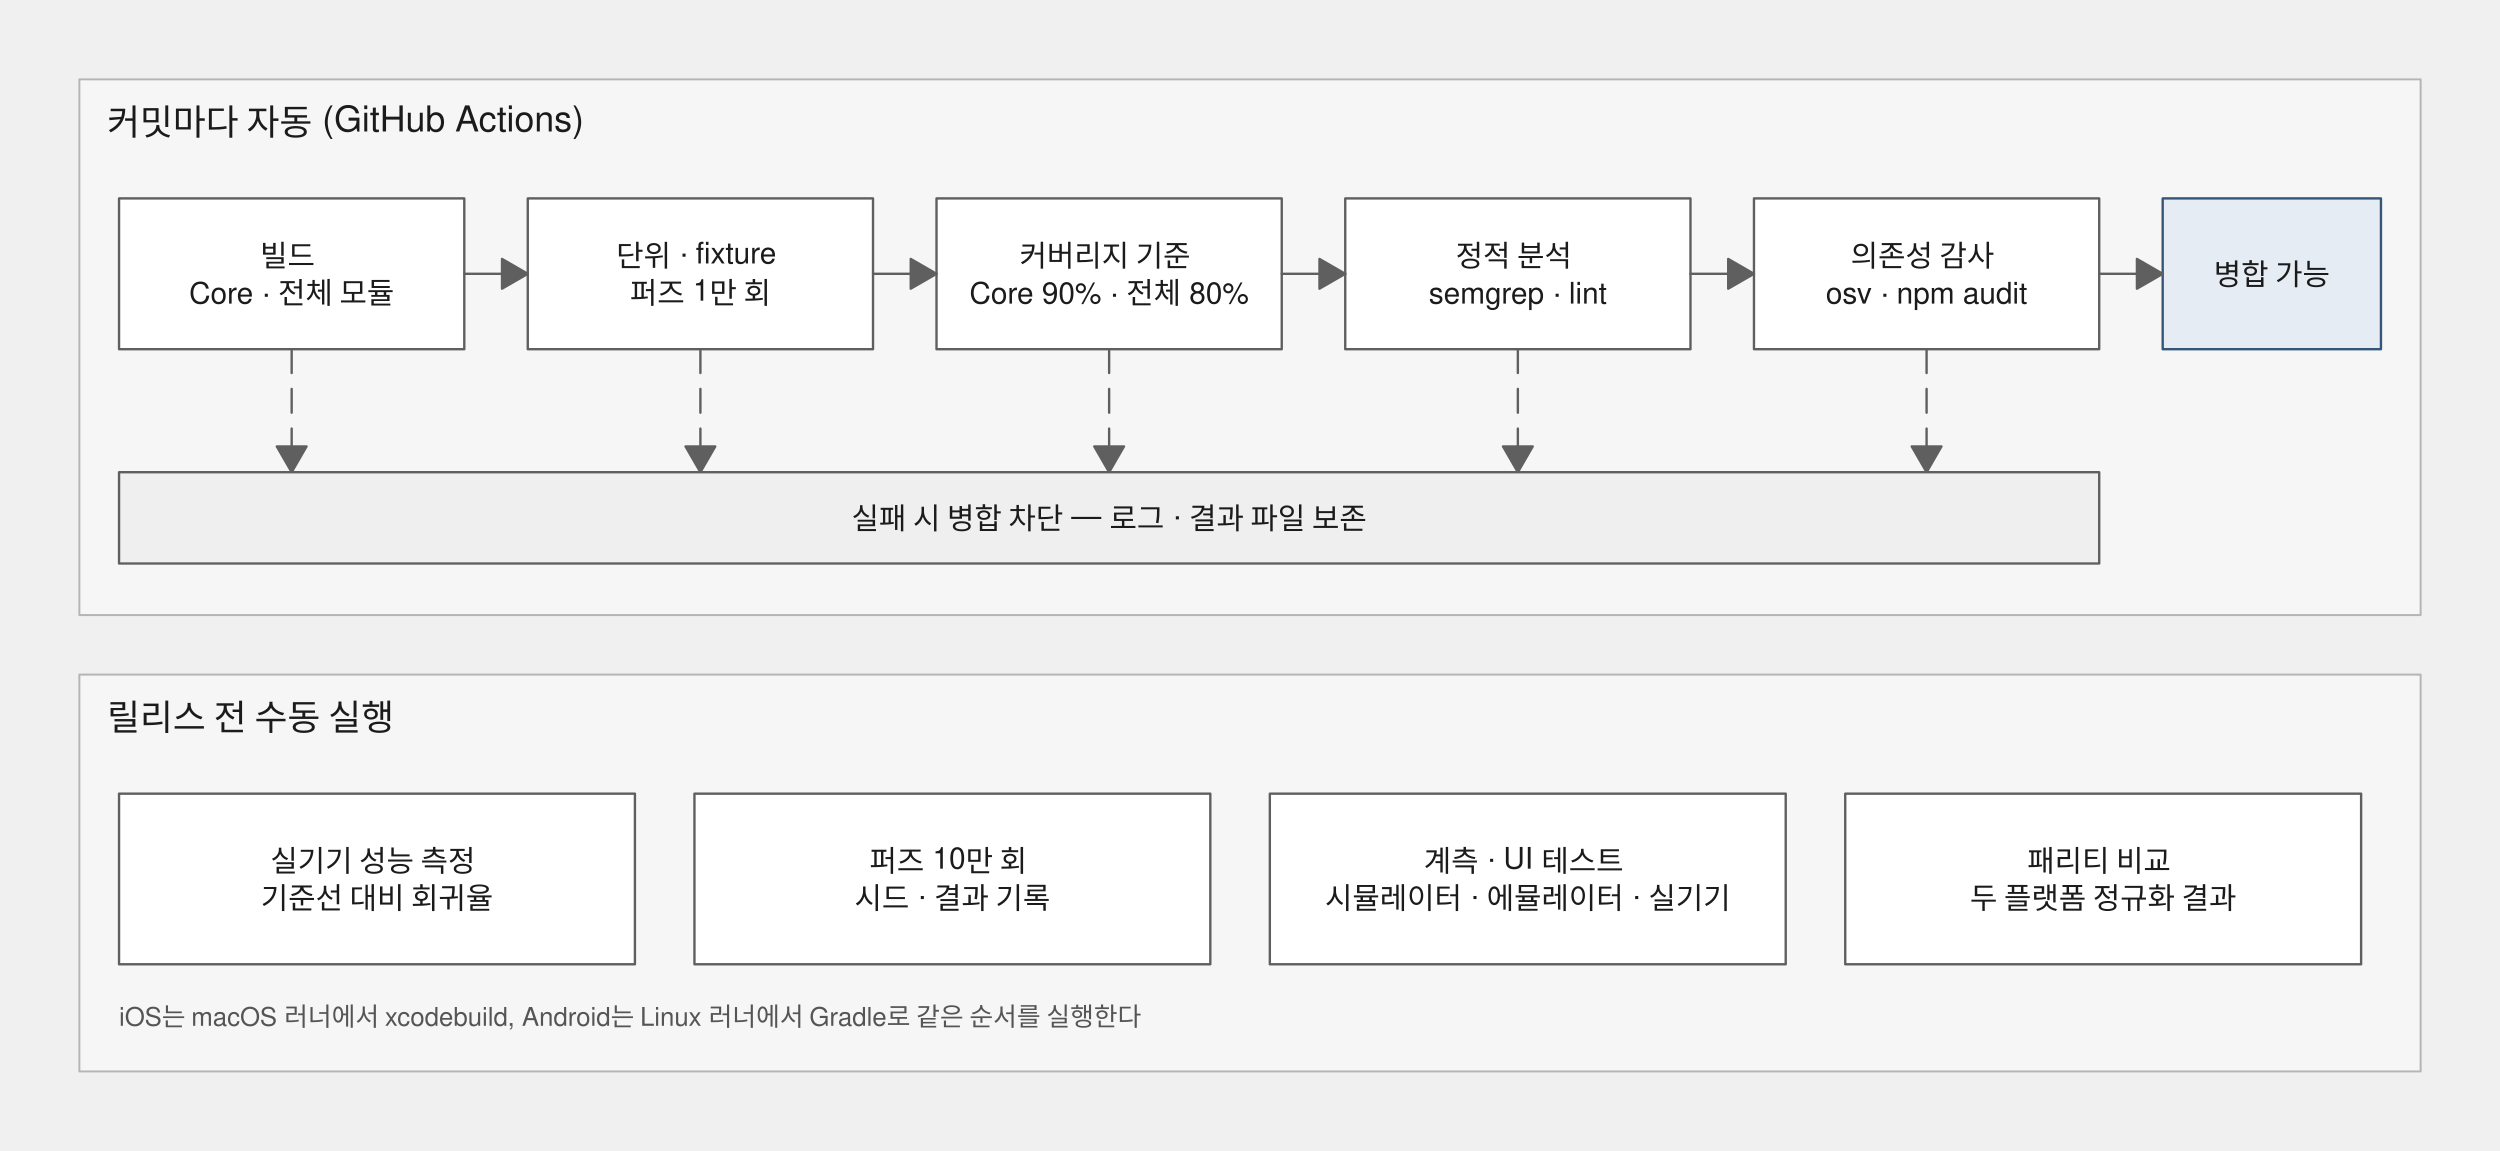
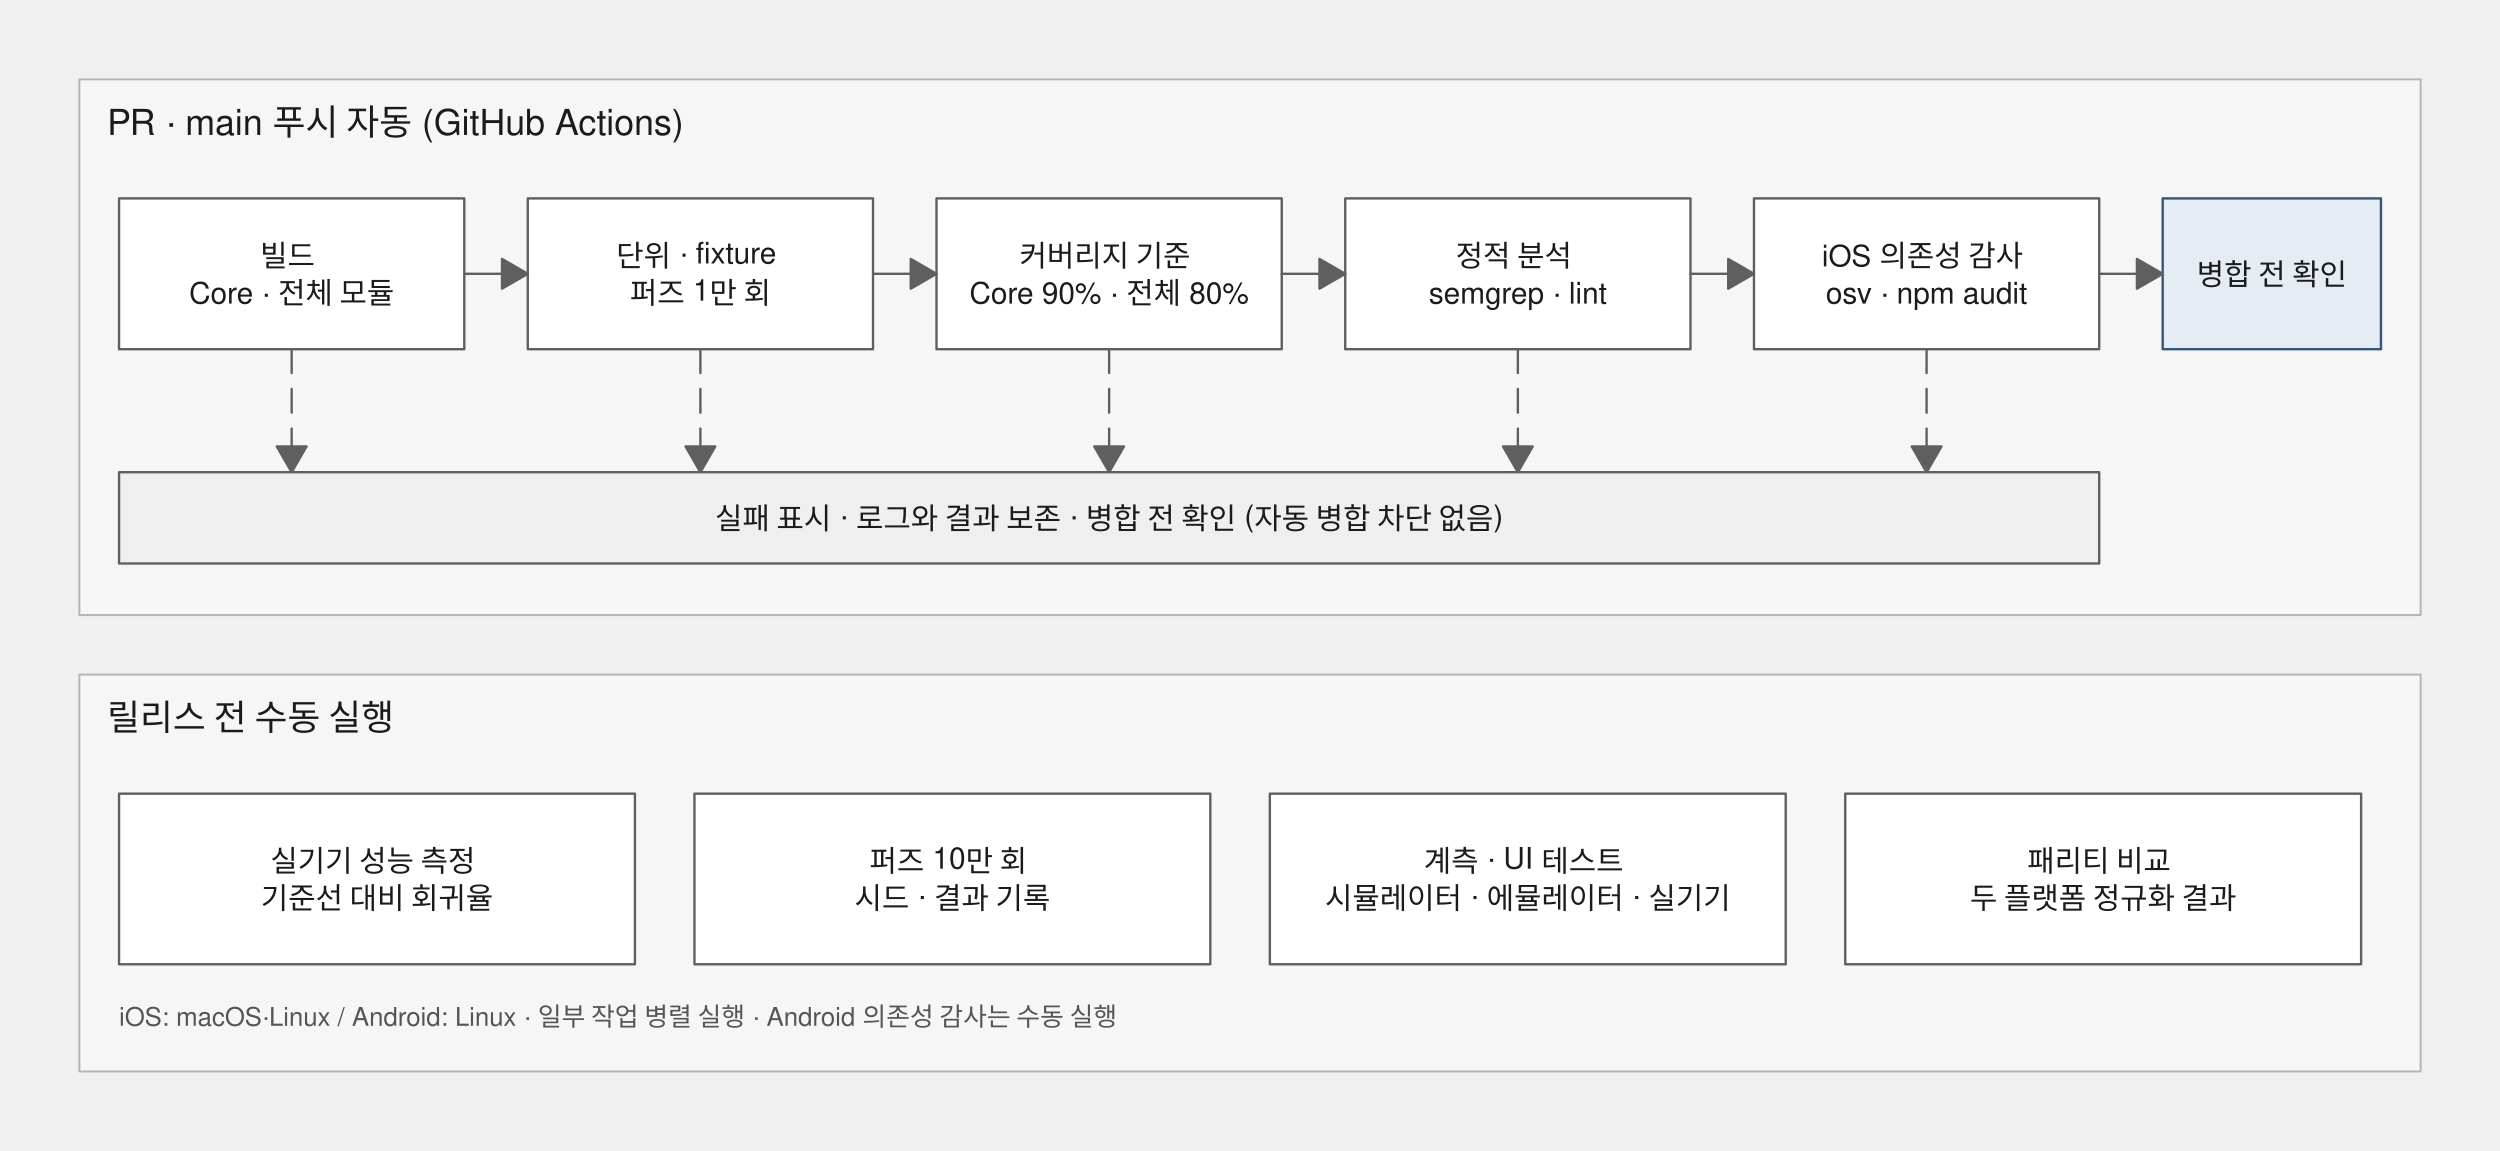
<svg xmlns="http://www.w3.org/2000/svg" width="1260" height="580" viewBox="0 0 1260 580" role="img" aria-label="rmv-05-ci-gates">
  <g transform="translate(0.00,0.00)">
    <path d="M40.00 40.00 L1220.00 40.00 L1220.00 310.00 L40.00 310.00" stroke="none" fill="#f6f6f6" />
    <path d="M40.00 40.00 C507.84 40.00,975.68 40.00,1220.00 40.00 M40.00 40.00 C435.10 40.00,830.20 40.00,1220.00 40.00 M1220.00 40.00 C1220.00 110.89,1220.00 181.78,1220.00 310.00 M1220.00 40.00 C1220.00 113.50,1220.00 187.00,1220.00 310.00 M1220.00 310.00 C751.69 310.00,283.39 310.00,40.00 310.00 M1220.00 310.00 C934.10 310.00,648.20 310.00,40.00 310.00 M40.00 310.00 C40.00 217.94,40.00 125.89,40.00 40.00 M40.00 310.00 C40.00 207.90,40.00 105.80,40.00 40.00" stroke="#b5b5b5" stroke-width="1" fill="none" stroke-linecap="round" stroke-linejoin="round" />
  </g>
  <g transform="translate(0.00,0.00)">
    <text x="54.00" y="68.00" font-family="Helvetica, Arial, 'Apple SD Gothic Neo', 'Malgun Gothic', 'Noto Sans KR', sans-serif" font-size="18" fill="#1b1b1b" text-anchor="start">
-       <tspan x="54.00" dy="0">커밋마다 자동 (GitHub Actions)</tspan>
+       <tspan x="54.00" dy="0">PR · main 푸시 자동 (GitHub Actions)</tspan>
    </text>
  </g>
  <g transform="translate(0.00,0.00)">
    <path d="M60.00 100.00 L234.00 100.00 L234.00 176.00 L60.00 176.00" stroke="none" fill="#ffffff" />
    <path d="M60.00 100.00 C128.99 100.00,197.98 100.00,234.00 100.00 M60.00 100.00 C125.69 100.00,191.38 100.00,234.00 100.00 M234.00 100.00 C234.00 122.61,234.00 145.23,234.00 176.00 M234.00 100.00 C234.00 115.89,234.00 131.77,234.00 176.00 M234.00 176.00 C194.29 176.00,154.58 176.00,60.00 176.00 M234.00 176.00 C165.42 176.00,96.85 176.00,60.00 176.00 M60.00 176.00 C60.00 152.09,60.00 128.19,60.00 100.00 M60.00 176.00 C60.00 152.77,60.00 129.54,60.00 100.00" stroke="#5f5f5f" stroke-width="1.2" fill="none" stroke-linecap="round" stroke-linejoin="round" />
  </g>
  <g transform="translate(0.00,0.00)">
    <text x="147.00" y="134.25" font-family="Helvetica, Arial, 'Apple SD Gothic Neo', 'Malgun Gothic', 'Noto Sans KR', sans-serif" font-size="15" fill="#1b1b1b" text-anchor="middle">
      <tspan x="147.00" dy="0">빌드</tspan>
      <tspan x="147.00" dy="18.75">Core · 전체 모듈</tspan>
    </text>
  </g>
  <g transform="translate(0.00,0.00)">
    <path d="M147.00 176.00 C147.00 200.58,147.00 225.17,147.00 238.00 M147.00 176.00 C147.00 189.65,147.00 203.31,147.00 238.00" stroke="#5f5f5f" stroke-width="1.2" fill="none" stroke-linecap="round" stroke-linejoin="round" stroke-dasharray="12 8" />
    <path d="M139.50 225.01 L147.00 238.00 L154.50 225.01 Z" stroke="#5f5f5f" stroke-width="1.2" fill="#5f5f5f" stroke-linecap="round" stroke-linejoin="round" />
  </g>
  <g transform="translate(0.00,0.00)">
    <path d="M266.00 100.00 L440.00 100.00 L440.00 176.00 L266.00 176.00" stroke="none" fill="#ffffff" />
    <path d="M266.00 100.00 C334.99 100.00,403.98 100.00,440.00 100.00 M266.00 100.00 C308.04 100.00,350.07 100.00,440.00 100.00 M440.00 100.00 C440.00 126.60,440.00 153.21,440.00 176.00 M440.00 100.00 C440.00 116.28,440.00 132.56,440.00 176.00 M440.00 176.00 C392.11 176.00,344.22 176.00,266.00 176.00 M440.00 176.00 C384.00 176.00,328.00 176.00,266.00 176.00 M266.00 176.00 C266.00 147.50,266.00 119.00,266.00 100.00 M266.00 176.00 C266.00 145.83,266.00 115.66,266.00 100.00" stroke="#5f5f5f" stroke-width="1.2" fill="none" stroke-linecap="round" stroke-linejoin="round" />
  </g>
  <g transform="translate(0.00,0.00)">
    <text x="353.00" y="134.25" font-family="Helvetica, Arial, 'Apple SD Gothic Neo', 'Malgun Gothic', 'Noto Sans KR', sans-serif" font-size="15" fill="#1b1b1b" text-anchor="middle">
      <tspan x="353.00" dy="0">단위 · fixture</tspan>
      <tspan x="353.00" dy="18.75">퍼즈 1만 회</tspan>
    </text>
  </g>
  <g transform="translate(0.00,0.00)">
    <path d="M234.00 138.00 C246.69 138.00,259.38 138.00,266.00 138.00 M234.00 138.00 C243.10 138.00,252.19 138.00,266.00 138.00" stroke="#5f5f5f" stroke-width="1.2" fill="none" stroke-linecap="round" stroke-linejoin="round" />
    <path d="M253.01 145.50 L266.00 138.00 L253.01 130.50 Z" stroke="#5f5f5f" stroke-width="1.2" fill="#5f5f5f" stroke-linecap="round" stroke-linejoin="round" />
  </g>
  <g transform="translate(0.00,0.00)">
    <path d="M353.00 176.00 C353.00 200.58,353.00 225.17,353.00 238.00 M353.00 176.00 C353.00 194.95,353.00 213.90,353.00 238.00" stroke="#5f5f5f" stroke-width="1.2" fill="none" stroke-linecap="round" stroke-linejoin="round" stroke-dasharray="12 8" />
    <path d="M345.50 225.01 L353.00 238.00 L360.50 225.01 Z" stroke="#5f5f5f" stroke-width="1.2" fill="#5f5f5f" stroke-linecap="round" stroke-linejoin="round" />
  </g>
  <g transform="translate(0.00,0.00)">
    <path d="M472.00 100.00 L646.00 100.00 L646.00 176.00 L472.00 176.00" stroke="none" fill="#ffffff" />
    <path d="M472.00 100.00 C540.99 100.00,609.99 100.00,646.00 100.00 M472.00 100.00 C528.90 100.00,585.80 100.00,646.00 100.00 M646.00 100.00 C646.00 116.73,646.00 133.45,646.00 176.00 M646.00 100.00 C646.00 121.87,646.00 143.74,646.00 176.00 M646.00 176.00 C587.20 176.00,528.40 176.00,472.00 176.00 M646.00 176.00 C606.76 176.00,567.53 176.00,472.00 176.00 M472.00 176.00 C472.00 151.51,472.00 127.02,472.00 100.00 M472.00 176.00 C472.00 156.84,472.00 137.69,472.00 100.00" stroke="#5f5f5f" stroke-width="1.2" fill="none" stroke-linecap="round" stroke-linejoin="round" />
  </g>
  <g transform="translate(0.00,0.00)">
    <text x="559.00" y="134.25" font-family="Helvetica, Arial, 'Apple SD Gothic Neo', 'Malgun Gothic', 'Noto Sans KR', sans-serif" font-size="15" fill="#1b1b1b" text-anchor="middle">
      <tspan x="559.00" dy="0">커버리지 기준</tspan>
      <tspan x="559.00" dy="18.75">Core 90% · 전체 80%</tspan>
    </text>
  </g>
  <g transform="translate(0.00,0.00)">
    <path d="M440.00 138.00 C452.69 138.00,465.38 138.00,472.00 138.00 M440.00 138.00 C451.83 138.00,463.66 138.00,472.00 138.00" stroke="#5f5f5f" stroke-width="1.2" fill="none" stroke-linecap="round" stroke-linejoin="round" />
    <path d="M459.01 145.50 L472.00 138.00 L459.01 130.50 Z" stroke="#5f5f5f" stroke-width="1.2" fill="#5f5f5f" stroke-linecap="round" stroke-linejoin="round" />
  </g>
  <g transform="translate(0.00,0.00)">
    <path d="M559.00 176.00 C559.00 200.58,559.00 225.17,559.00 238.00 M559.00 176.00 C559.00 200.25,559.00 224.49,559.00 238.00" stroke="#5f5f5f" stroke-width="1.2" fill="none" stroke-linecap="round" stroke-linejoin="round" stroke-dasharray="12 8" />
    <path d="M551.50 225.01 L559.00 238.00 L566.50 225.01 Z" stroke="#5f5f5f" stroke-width="1.2" fill="#5f5f5f" stroke-linecap="round" stroke-linejoin="round" />
  </g>
  <g transform="translate(0.00,0.00)">
    <path d="M678.00 100.00 L852.00 100.00 L852.00 176.00 L678.00 176.00" stroke="none" fill="#ffffff" />
    <path d="M678.00 100.00 C747.00 100.00,815.99 100.00,852.00 100.00 M678.00 100.00 C714.96 100.00,751.92 100.00,852.00 100.00 M852.00 100.00 C852.00 122.05,852.00 144.09,852.00 176.00 M852.00 100.00 C852.00 127.46,852.00 154.93,852.00 176.00 M852.00 176.00 C817.09 176.00,782.19 176.00,678.00 176.00 M852.00 176.00 C794.73 176.00,737.46 176.00,678.00 176.00 M678.00 176.00 C678.00 155.52,678.00 135.04,678.00 100.00 M678.00 176.00 C678.00 152.66,678.00 129.32,678.00 100.00" stroke="#5f5f5f" stroke-width="1.2" fill="none" stroke-linecap="round" stroke-linejoin="round" />
  </g>
  <g transform="translate(0.00,0.00)">
    <text x="765.00" y="134.25" font-family="Helvetica, Arial, 'Apple SD Gothic Neo', 'Malgun Gothic', 'Noto Sans KR', sans-serif" font-size="15" fill="#1b1b1b" text-anchor="middle">
      <tspan x="765.00" dy="0">정적 분석</tspan>
      <tspan x="765.00" dy="18.75">semgrep · lint</tspan>
    </text>
  </g>
  <g transform="translate(0.00,0.00)">
    <path d="M646.00 138.00 C658.69 138.00,671.38 138.00,678.00 138.00 M646.00 138.00 C654.16 138.00,662.33 138.00,678.00 138.00" stroke="#5f5f5f" stroke-width="1.2" fill="none" stroke-linecap="round" stroke-linejoin="round" />
    <path d="M665.01 145.50 L678.00 138.00 L665.01 130.50 Z" stroke="#5f5f5f" stroke-width="1.2" fill="#5f5f5f" stroke-linecap="round" stroke-linejoin="round" />
  </g>
  <g transform="translate(0.00,0.00)">
    <path d="M765.00 176.00 C765.00 200.59,765.00 225.17,765.00 238.00 M765.00 176.00 C765.00 193.14,765.00 210.28,765.00 238.00" stroke="#5f5f5f" stroke-width="1.2" fill="none" stroke-linecap="round" stroke-linejoin="round" stroke-dasharray="12 8" />
    <path d="M757.50 225.01 L765.00 238.00 L772.50 225.01 Z" stroke="#5f5f5f" stroke-width="1.2" fill="#5f5f5f" stroke-linecap="round" stroke-linejoin="round" />
  </g>
  <g transform="translate(0.00,0.00)">
    <path d="M884.00 100.00 L1058.00 100.00 L1058.00 176.00 L884.00 176.00" stroke="none" fill="#ffffff" />
    <path d="M884.00 100.00 C953.00 100.00,1022.00 100.00,1058.00 100.00 M884.00 100.00 C935.82 100.00,987.64 100.00,1058.00 100.00 M1058.00 100.00 C1058.00 127.37,1058.00 154.73,1058.00 176.00 M1058.00 100.00 C1058.00 117.86,1058.00 135.71,1058.00 176.00 M1058.00 176.00 C1012.19 176.00,966.37 176.00,884.00 176.00 M1058.00 176.00 C1017.49 176.00,976.99 176.00,884.00 176.00 M884.00 176.00 C884.00 159.53,884.00 143.06,884.00 100.00 M884.00 176.00 C884.00 148.47,884.00 120.95,884.00 100.00" stroke="#5f5f5f" stroke-width="1.2" fill="none" stroke-linecap="round" stroke-linejoin="round" />
  </g>
  <g transform="translate(0.00,0.00)">
    <text x="971.00" y="134.25" font-family="Helvetica, Arial, 'Apple SD Gothic Neo', 'Malgun Gothic', 'Noto Sans KR', sans-serif" font-size="15" fill="#1b1b1b" text-anchor="middle">
-       <tspan x="971.00" dy="0">의존성 감사</tspan>
+       <tspan x="971.00" dy="0">iOS 의존성 감사</tspan>
      <tspan x="971.00" dy="18.75">osv · npm audit</tspan>
    </text>
  </g>
  <g transform="translate(0.00,0.00)">
    <path d="M852.00 138.00 C864.69 138.00,877.38 138.00,884.00 138.00 M852.00 138.00 C862.90 138.00,873.79 138.00,884.00 138.00" stroke="#5f5f5f" stroke-width="1.2" fill="none" stroke-linecap="round" stroke-linejoin="round" />
    <path d="M871.01 145.50 L884.00 138.00 L871.01 130.50 Z" stroke="#5f5f5f" stroke-width="1.2" fill="#5f5f5f" stroke-linecap="round" stroke-linejoin="round" />
  </g>
  <g transform="translate(0.00,0.00)">
    <path d="M971.00 176.00 C971.00 200.59,971.00 225.17,971.00 238.00 M971.00 176.00 C971.00 198.44,971.00 220.87,971.00 238.00" stroke="#5f5f5f" stroke-width="1.2" fill="none" stroke-linecap="round" stroke-linejoin="round" stroke-dasharray="12 8" />
    <path d="M963.50 225.01 L971.00 238.00 L978.50 225.01 Z" stroke="#5f5f5f" stroke-width="1.2" fill="#5f5f5f" stroke-linecap="round" stroke-linejoin="round" />
  </g>
  <g transform="translate(0.00,0.00)">
    <path d="M1090.00 100.00 L1200.00 100.00 L1200.00 176.00 L1090.00 176.00" stroke="none" fill="#e6ecf3" />
    <path d="M1090.00 100.00 C1133.62 100.00,1177.25 100.00,1200.00 100.00 M1090.00 100.00 C1132.15 100.00,1174.31 100.00,1200.00 100.00 M1200.00 100.00 C1200.00 117.49,1200.00 134.97,1200.00 176.00 M1200.00 100.00 C1200.00 123.45,1200.00 146.90,1200.00 176.00 M1200.00 176.00 C1164.14 176.00,1128.28 176.00,1090.00 176.00 M1200.00 176.00 C1162.99 176.00,1125.98 176.00,1090.00 176.00 M1090.00 176.00 C1090.00 148.34,1090.00 120.68,1090.00 100.00 M1090.00 176.00 C1090.00 159.49,1090.00 142.98,1090.00 100.00" stroke="#355579" stroke-width="1.2" fill="none" stroke-linecap="round" stroke-linejoin="round" />
  </g>
  <g transform="translate(0.00,0.00)">
    <text x="1145.00" y="143.63" font-family="Helvetica, Arial, 'Apple SD Gothic Neo', 'Malgun Gothic', 'Noto Sans KR', sans-serif" font-size="15" fill="#1b1b1b" text-anchor="middle">
-       <tspan x="1145.00" dy="0">병합 가능</tspan>
+       <tspan x="1145.00" dy="0">병합 전 확인</tspan>
    </text>
  </g>
  <g transform="translate(0.00,0.00)">
    <path d="M1058.00 138.00 C1070.69 138.00,1083.38 138.00,1090.00 138.00 M1058.00 138.00 C1065.23 138.00,1072.46 138.00,1090.00 138.00" stroke="#5f5f5f" stroke-width="1.2" fill="none" stroke-linecap="round" stroke-linejoin="round" />
    <path d="M1077.01 145.50 L1090.00 138.00 L1077.01 130.50 Z" stroke="#5f5f5f" stroke-width="1.2" fill="#5f5f5f" stroke-linecap="round" stroke-linejoin="round" />
  </g>
  <g transform="translate(0.00,0.00)">
    <path d="M60.00 238.00 L1058.00 238.00 L1058.00 284.00 L60.00 284.00" stroke="none" fill="#efefef" />
    <path d="M60.00 238.00 C455.79 238.00,851.58 238.00,1058.00 238.00 M60.00 238.00 C306.78 238.00,553.56 238.00,1058.00 238.00 M1058.00 238.00 C1058.00 251.00,1058.00 264.00,1058.00 284.00 M1058.00 238.00 C1058.00 252.43,1058.00 266.86,1058.00 284.00 M1058.00 284.00 C685.74 284.00,313.47 284.00,60.00 284.00 M1058.00 284.00 C794.34 284.00,530.68 284.00,60.00 284.00 M60.00 284.00 C60.00 273.68,60.00 263.36,60.00 238.00 M60.00 284.00 C60.00 269.81,60.00 255.61,60.00 238.00" stroke="#5f5f5f" stroke-width="1.2" fill="none" stroke-linecap="round" stroke-linejoin="round" />
  </g>
  <g transform="translate(0.00,0.00)">
    <text x="559.00" y="266.63" font-family="Helvetica, Arial, 'Apple SD Gothic Neo', 'Malgun Gothic', 'Noto Sans KR', sans-serif" font-size="15" fill="#1b1b1b" text-anchor="middle">
-       <tspan x="559.00" dy="0">실패 시 병합 차단 — 로그 · 결과 파일 보존</tspan>
+       <tspan x="559.00" dy="0">실패 표시 · 로그와 결과 보존 · 병합 전 확인 (자동 병합 차단 없음)</tspan>
    </text>
  </g>
  <g transform="translate(0.00,0.00)">
    <path d="M40.00 340.00 L1220.00 340.00 L1220.00 540.00 L40.00 540.00" stroke="none" fill="#f6f6f6" />
    <path d="M40.00 340.00 C507.98 340.00,975.96 340.00,1220.00 340.00 M40.00 340.00 C382.18 340.00,724.35 340.00,1220.00 340.00 M1220.00 340.00 C1220.00 403.52,1220.00 467.04,1220.00 540.00 M1220.00 340.00 C1220.00 390.10,1220.00 440.21,1220.00 540.00 M1220.00 540.00 C978.86 540.00,737.72 540.00,40.00 540.00 M1220.00 540.00 C965.10 540.00,710.21 540.00,40.00 540.00 M40.00 540.00 C40.00 460.40,40.00 380.80,40.00 340.00 M40.00 540.00 C40.00 492.78,40.00 445.57,40.00 340.00" stroke="#b5b5b5" stroke-width="1" fill="none" stroke-linecap="round" stroke-linejoin="round" />
  </g>
  <g transform="translate(0.00,0.00)">
    <text x="54.00" y="368.00" font-family="Helvetica, Arial, 'Apple SD Gothic Neo', 'Malgun Gothic', 'Noto Sans KR', sans-serif" font-size="18" fill="#1b1b1b" text-anchor="start">
      <tspan x="54.00" dy="0">릴리스 전 수동 실행</tspan>
    </text>
  </g>
  <g transform="translate(0.00,0.00)">
    <path d="M60.00 400.00 L320.00 400.00 L320.00 486.00 L60.00 486.00" stroke="none" fill="#ffffff" />
    <path d="M60.00 400.00 C163.12 400.00,266.23 400.00,320.00 400.00 M60.00 400.00 C146.50 400.00,233.00 400.00,320.00 400.00 M320.00 400.00 C320.00 430.32,320.00 460.65,320.00 486.00 M320.00 400.00 C320.00 433.31,320.00 466.62,320.00 486.00 M320.00 486.00 C258.72 486.00,197.44 486.00,60.00 486.00 M320.00 486.00 C224.36 486.00,128.72 486.00,60.00 486.00 M60.00 486.00 C60.00 454.04,60.00 422.08,60.00 400.00 M60.00 486.00 C60.00 454.73,60.00 423.46,60.00 400.00" stroke="#5f5f5f" stroke-width="1.2" fill="none" stroke-linecap="round" stroke-linejoin="round" />
  </g>
  <g transform="translate(0.00,0.00)">
    <text x="190.00" y="439.25" font-family="Helvetica, Arial, 'Apple SD Gothic Neo', 'Malgun Gothic', 'Noto Sans KR', sans-serif" font-size="15" fill="#1b1b1b" text-anchor="middle">
      <tspan x="190.00" dy="0">실기기 성능 측정</tspan>
      <tspan x="190.00" dy="18.75">기준선 대비 회귀율</tspan>
    </text>
  </g>
  <g transform="translate(0.00,0.00)">
    <path d="M350.00 400.00 L610.00 400.00 L610.00 486.00 L350.00 486.00" stroke="none" fill="#ffffff" />
    <path d="M350.00 400.00 C453.12 400.00,556.24 400.00,610.00 400.00 M350.00 400.00 C447.60 400.00,545.20 400.00,610.00 400.00 M610.00 400.00 C610.00 433.34,610.00 466.67,610.00 486.00 M610.00 400.00 C610.00 427.87,610.00 455.75,610.00 486.00 M610.00 486.00 C540.57 486.00,471.14 486.00,350.00 486.00 M610.00 486.00 C526.89 486.00,443.77 486.00,350.00 486.00 M350.00 486.00 C350.00 456.31,350.00 426.62,350.00 400.00 M350.00 486.00 C350.00 460.96,350.00 435.92,350.00 400.00" stroke="#5f5f5f" stroke-width="1.2" fill="none" stroke-linecap="round" stroke-linejoin="round" />
  </g>
  <g transform="translate(0.00,0.00)">
    <text x="480.00" y="439.25" font-family="Helvetica, Arial, 'Apple SD Gothic Neo', 'Malgun Gothic', 'Noto Sans KR', sans-serif" font-size="15" fill="#1b1b1b" text-anchor="middle">
      <tspan x="480.00" dy="0">퍼즈 10만 회</tspan>
      <tspan x="480.00" dy="18.75">시드 · 결과 기록</tspan>
    </text>
  </g>
  <g transform="translate(0.00,0.00)">
    <path d="M640.00 400.00 L900.00 400.00 L900.00 486.00 L640.00 486.00" stroke="none" fill="#ffffff" />
    <path d="M640.00 400.00 C743.12 400.00,846.24 400.00,900.00 400.00 M640.00 400.00 C696.70 400.00,753.41 400.00,900.00 400.00 M900.00 400.00 C900.00 419.15,900.00 438.29,900.00 486.00 M900.00 400.00 C900.00 422.44,900.00 444.87,900.00 486.00 M900.00 486.00 C822.42 486.00,744.84 486.00,640.00 486.00 M900.00 486.00 C829.41 486.00,758.83 486.00,640.00 486.00 M640.00 486.00 C640.00 458.58,640.00 431.16,640.00 400.00 M640.00 486.00 C640.00 467.19,640.00 448.39,640.00 400.00" stroke="#5f5f5f" stroke-width="1.2" fill="none" stroke-linecap="round" stroke-linejoin="round" />
  </g>
  <g transform="translate(0.00,0.00)">
    <text x="770.00" y="439.25" font-family="Helvetica, Arial, 'Apple SD Gothic Neo', 'Malgun Gothic', 'Noto Sans KR', sans-serif" font-size="15" fill="#1b1b1b" text-anchor="middle">
      <tspan x="770.00" dy="0">계측 · UI 테스트</tspan>
      <tspan x="770.00" dy="18.75">시뮬레이터 · 에뮬레이터 · 실기기</tspan>
    </text>
  </g>
  <g transform="translate(0.00,0.00)">
    <path d="M930.00 400.00 L1190.00 400.00 L1190.00 486.00 L930.00 486.00" stroke="none" fill="#ffffff" />
    <path d="M930.00 400.00 C1033.12 400.00,1136.25 400.00,1190.00 400.00 M930.00 400.00 C997.81 400.00,1065.61 400.00,1190.00 400.00 M1190.00 400.00 C1190.00 422.16,1190.00 444.31,1190.00 486.00 M1190.00 400.00 C1190.00 434.20,1190.00 468.40,1190.00 486.00 M1190.00 486.00 C1104.27 486.00,1018.54 486.00,930.00 486.00 M1190.00 486.00 C1131.94 486.00,1073.88 486.00,930.00 486.00 M930.00 486.00 C930.00 460.85,930.00 435.70,930.00 400.00 M930.00 486.00 C930.00 456.23,930.00 426.45,930.00 400.00" stroke="#5f5f5f" stroke-width="1.2" fill="none" stroke-linecap="round" stroke-linejoin="round" />
  </g>
  <g transform="translate(0.00,0.00)">
    <text x="1060.00" y="439.25" font-family="Helvetica, Arial, 'Apple SD Gothic Neo', 'Malgun Gothic', 'Noto Sans KR', sans-serif" font-size="15" fill="#1b1b1b" text-anchor="middle">
      <tspan x="1060.00" dy="0">패리티 비교</tspan>
      <tspan x="1060.00" dy="18.75">두 플랫폼 정규화 결과</tspan>
    </text>
  </g>
  <g transform="translate(0.00,0.00)">
    <text x="60.00" y="517.00" font-family="Helvetica, Arial, 'Apple SD Gothic Neo', 'Malgun Gothic', 'Noto Sans KR', sans-serif" font-size="13" fill="#555555" text-anchor="start">
-       <tspan x="60.00" dy="0">iOS는 macOS 러너에서 xcodebuild, Android는 Linux 러너에서 Gradle로 같은 순서를 실행한다</tspan>
+       <tspan x="60.00" dy="0">iOS: macOS·Linux / Android: Linux · 일부 작업 병렬 실행 · Android 의존성 감사는 수동 실행</tspan>
    </text>
  </g>
</svg>
